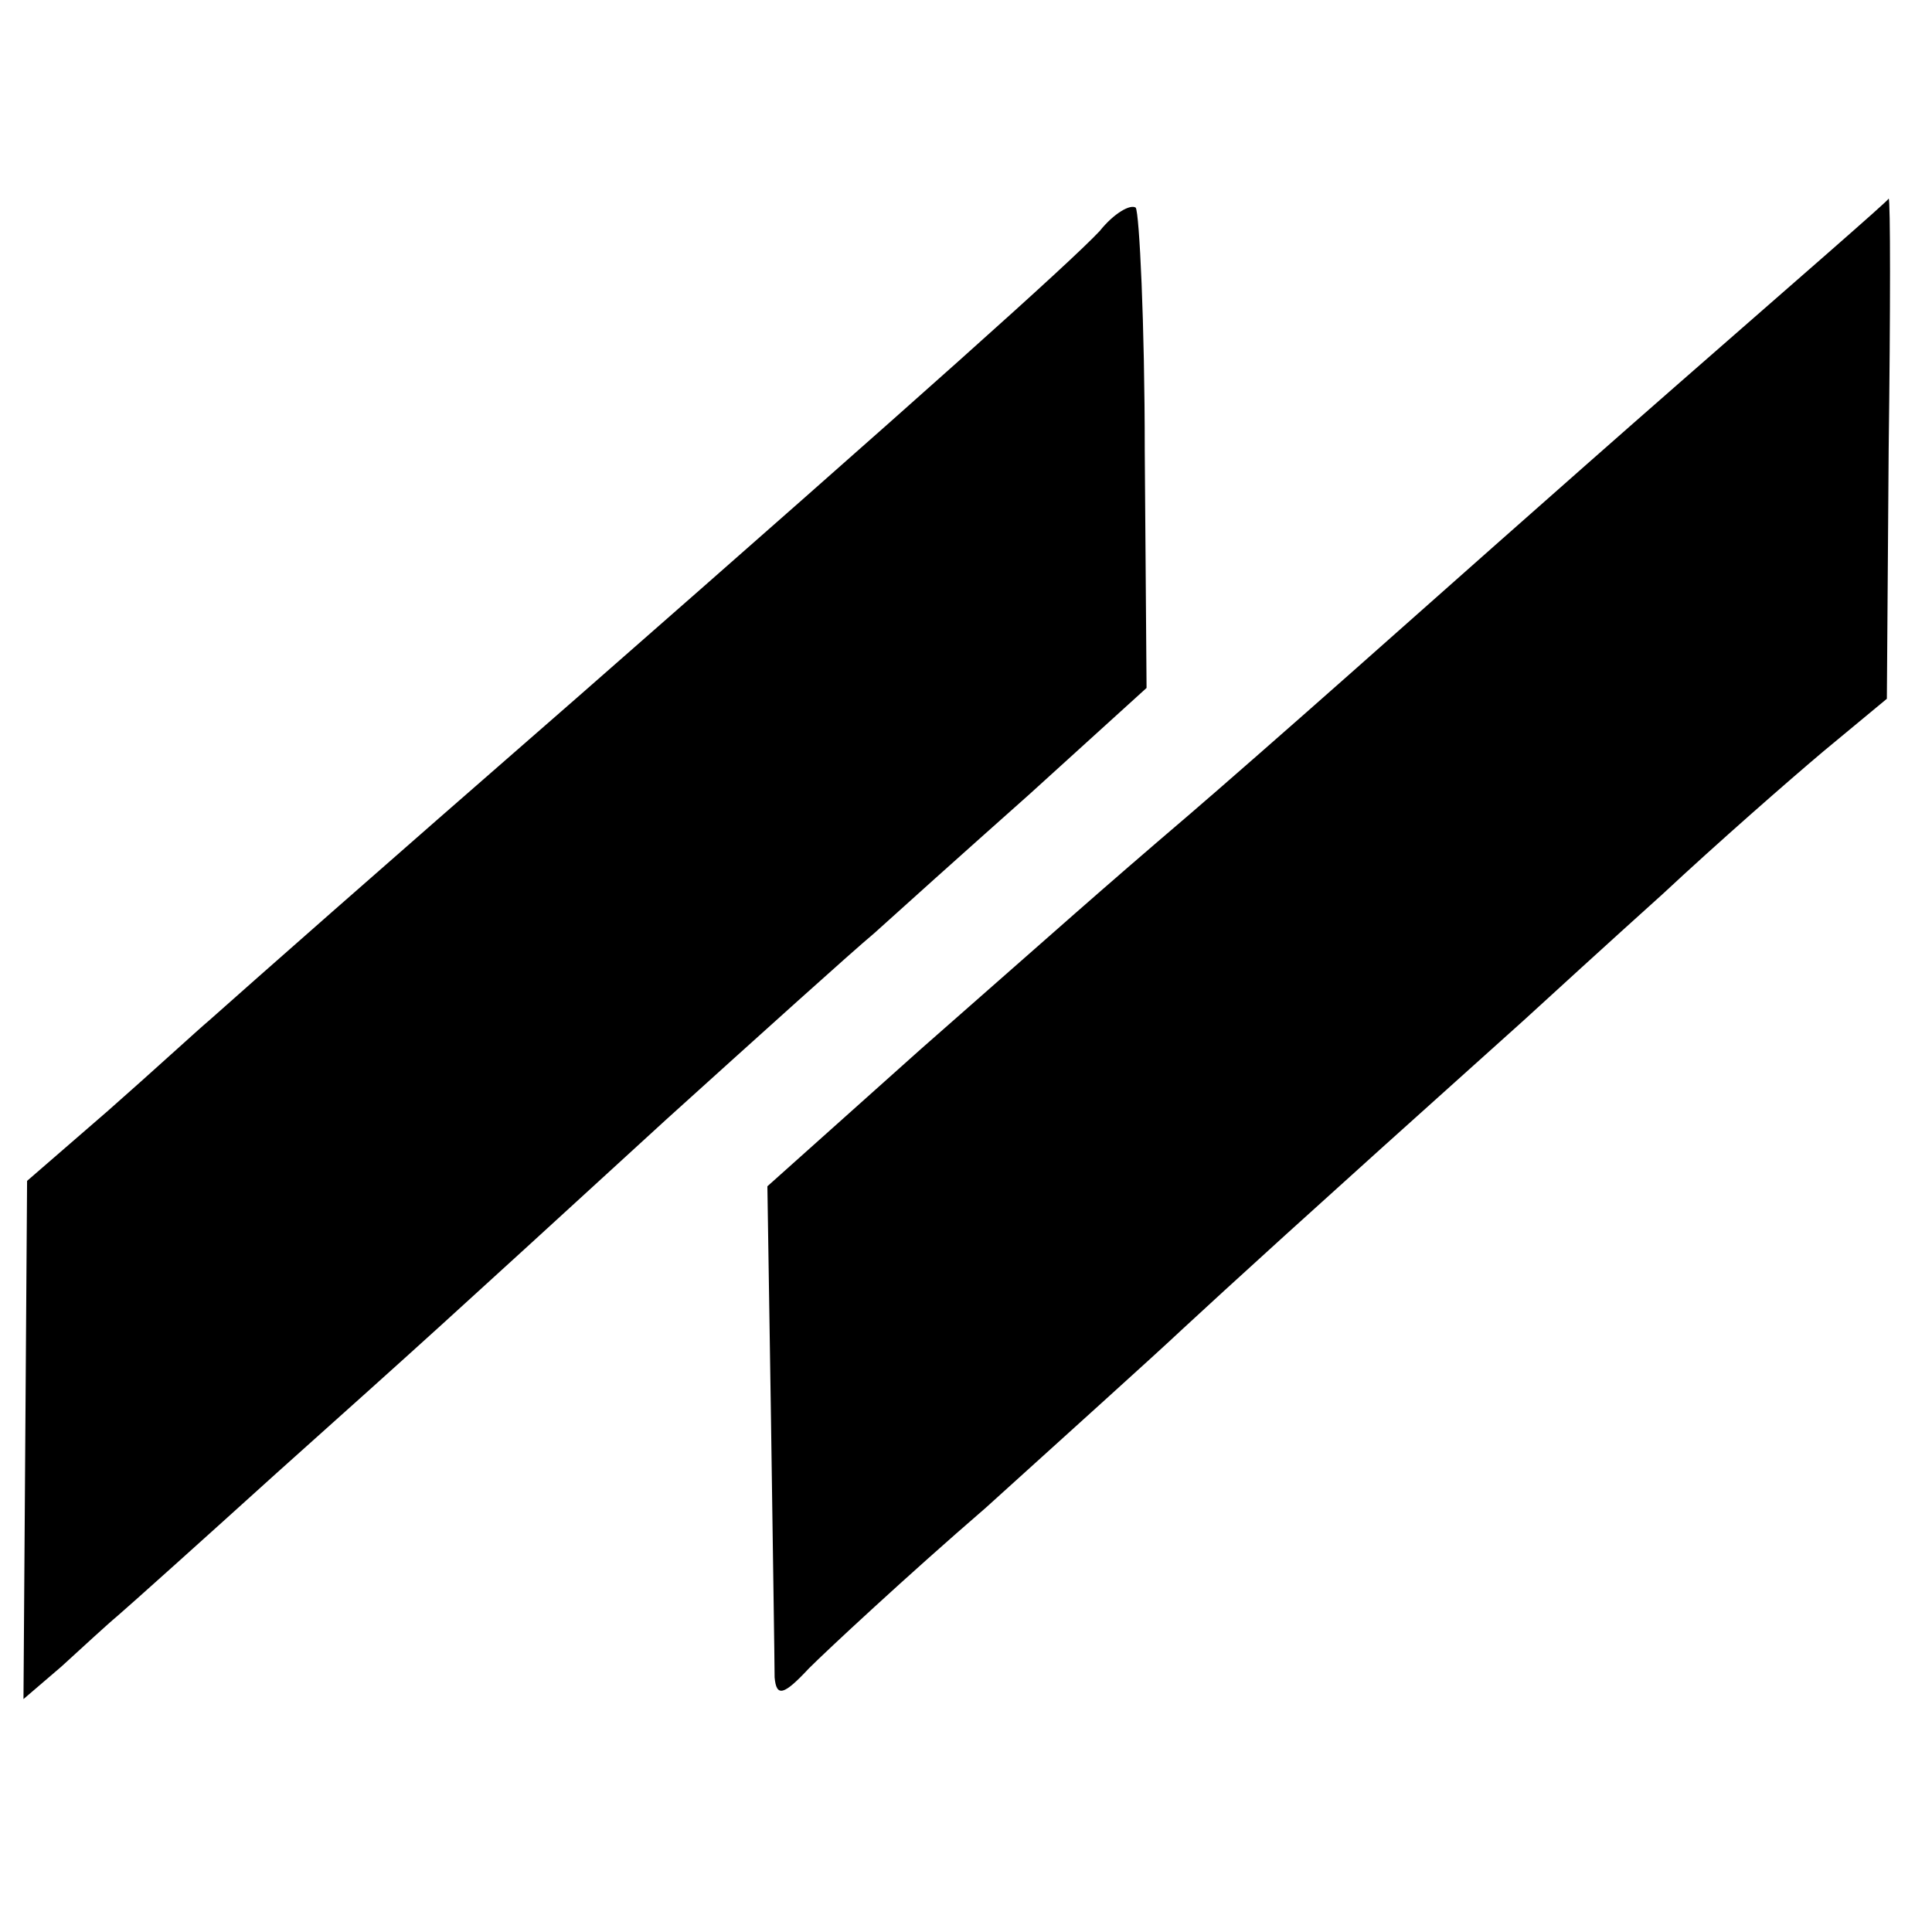
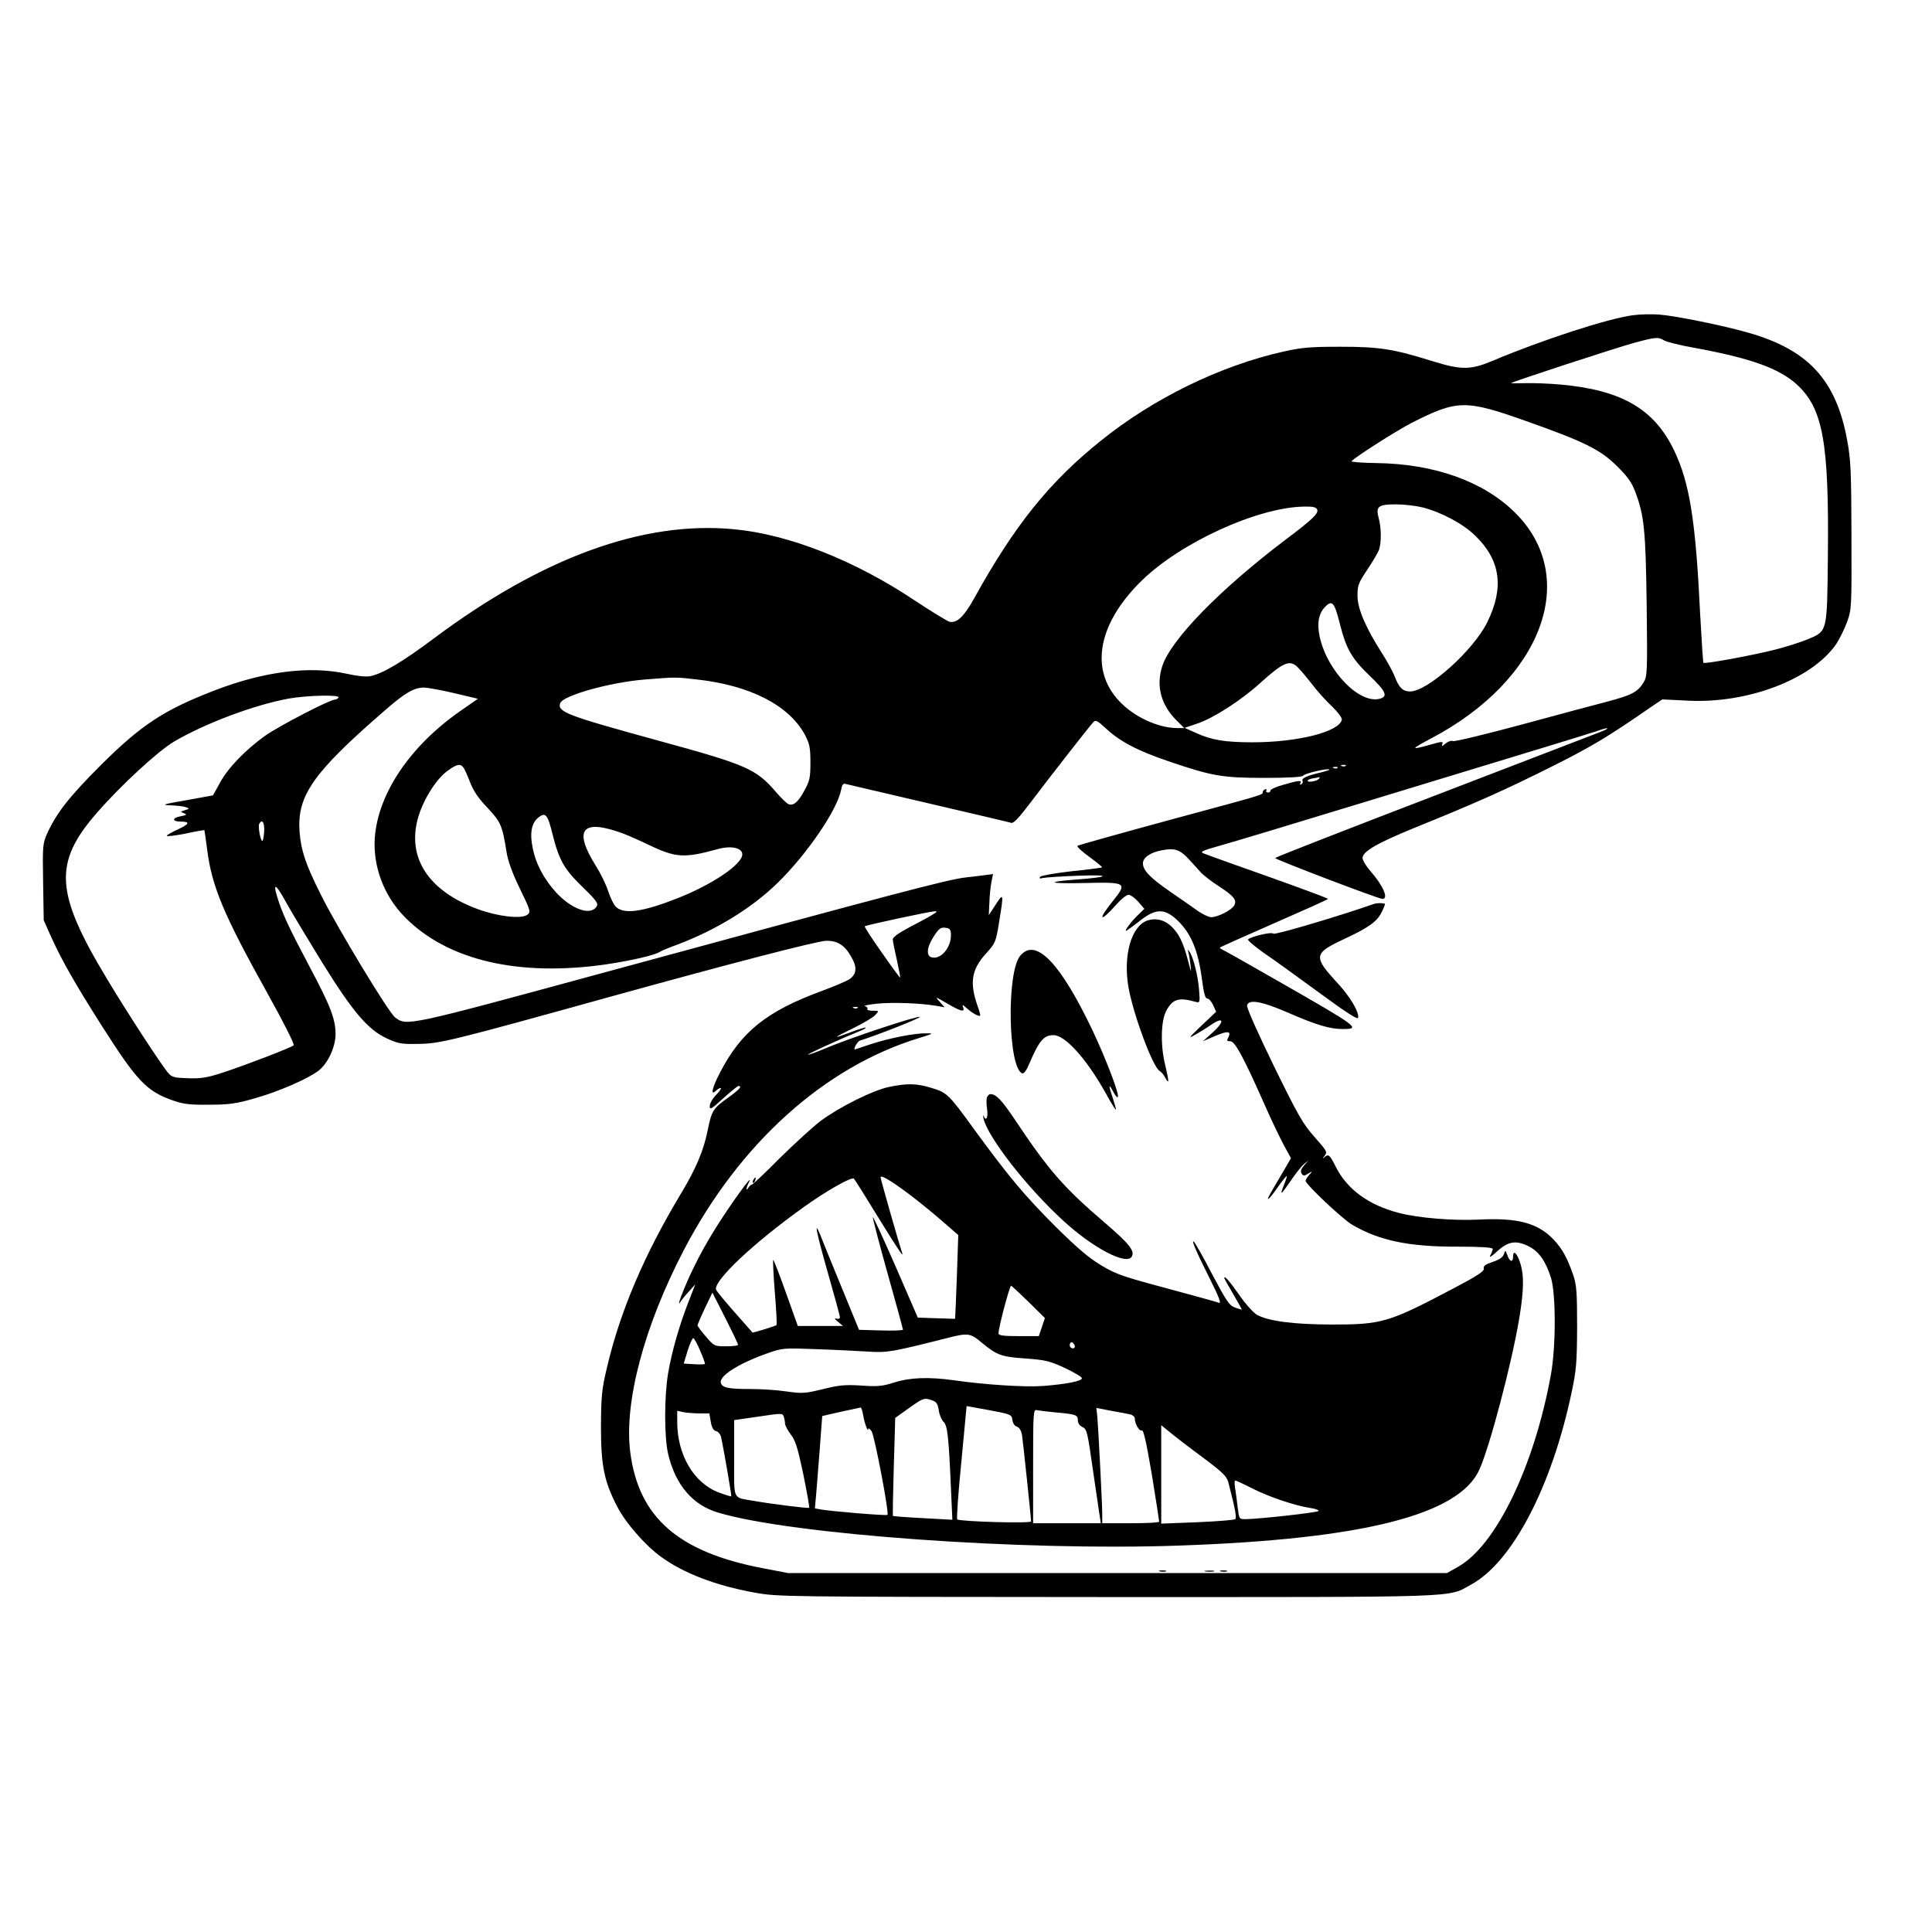
- <svg xmlns="http://www.w3.org/2000/svg" version="1.0" width="107pt" height="107pt" viewBox="0 0 107 107" preserveAspectRatio="xMidYMid meet">
-   <g transform="translate(0,107) scale(0.1,-0.1)" fill="#000000" stroke="none">
-     <path d="M609 942 c-17 -18 -95 -88 -289 -258 -117 -102 -177 -155 -204 -179 -6 -5 -31 -28 -56 -50 l-45 -39 -1 -144 -1 -143 21 18 c11 10 25 23 31 28 7 6 46 41 88 79 86 77 86 77 216 196 52 47 103 93 115 103 11 10 50 45 86 77 l65 59 -1 131 c0 71 -3 132 -5 135 -3 2 -12 -3 -20 -13z" />
-     <path d="M929 857 c-64 -56 -145 -128 -180 -159 -35 -31 -75 -66 -89 -78 -55 -47 -68 -59 -150 -131 l-85 -76 2 -129 c1 -71 2 -135 2 -143 1 -11 5 -10 19 5 10 10 54 51 98 89 43 39 92 83 109 99 26 24 63 58 189 171 12 11 47 43 77 70 30 28 70 63 89 79 l35 29 1 138 c1 77 1 139 0 139 0 -1 -53 -47 -117 -103z" />
+ <svg xmlns="http://www.w3.org/2000/svg" version="1.0" width="950pt" height="950pt" viewBox="0 0 950 950" preserveAspectRatio="xMidYMid meet">
+   <g transform="translate(0,950) scale(0.1,-0.1)" fill="#000000" stroke="none">
+     <path d="M8030 7950 c-120 -15 -449 -122 -690 -224 -110 -46 -155 -46 -299 -1 -190 59 -257 70 -451 70 -148 0 -191 -4 -280 -24 -311 -70 -639 -230 -898 -439 -253 -203 -423 -415 -623 -776 -49 -89 -85 -122 -121 -113 -12 4 -88 50 -168 103 -297 199 -625 328 -895 352 -444 41 -938 -139 -1470 -536 -156 -117 -256 -176 -315 -187 -21 -4 -67 1 -115 12 -182 40 -406 12 -650 -82 -249 -96 -360 -169 -561 -369 -152 -152 -215 -232 -261 -332 -23 -52 -24 -59 -21 -241 l3 -188 38 -85 c52 -115 120 -233 245 -430 176 -277 223 -326 352 -371 54 -19 85 -22 180 -21 97 0 132 5 225 32 117 33 258 95 311 135 46 35 84 117 84 180 0 73 -25 139 -128 332 -94 178 -124 241 -149 312 -37 109 -22 107 40 -7 27 -48 106 -179 175 -291 150 -241 222 -324 314 -367 57 -26 72 -29 158 -27 103 1 167 17 945 233 578 160 1009 272 1057 274 57 1 93 -22 126 -83 28 -49 24 -83 -13 -107 -14 -9 -73 -34 -132 -56 -273 -100 -399 -201 -503 -403 -40 -77 -48 -117 -18 -87 7 7 16 12 22 12 5 0 -4 -15 -22 -33 -18 -18 -32 -43 -32 -56 0 -20 8 -15 66 38 37 34 71 61 75 61 20 0 5 -17 -46 -54 -80 -57 -85 -66 -105 -163 -20 -99 -56 -186 -128 -306 -183 -304 -303 -584 -368 -864 -25 -104 -28 -138 -29 -288 0 -194 16 -272 83 -399 40 -76 135 -185 211 -240 110 -81 271 -143 461 -177 114 -21 136 -21 1730 -22 1780 0 1674 -4 1793 61 202 109 396 479 494 941 24 112 27 148 28 326 0 171 -3 208 -19 255 -29 84 -55 131 -95 173 -78 83 -177 110 -369 100 -129 -6 -299 8 -394 33 -147 38 -253 115 -309 225 -31 62 -36 67 -59 47 -8 -7 -7 -4 2 7 16 20 15 23 -48 94 -57 64 -81 106 -200 349 -74 152 -134 285 -132 297 5 33 69 23 198 -33 142 -62 209 -82 272 -82 92 0 78 10 -321 238 -146 84 -269 153 -275 155 -6 3 -9 6 -6 9 3 2 123 56 267 119 144 63 263 116 263 119 0 3 -132 52 -292 109 -161 57 -304 108 -318 114 -22 8 -12 13 76 38 56 15 389 116 740 223 352 107 736 224 854 260 118 36 235 72 259 80 60 22 77 19 21 -3 -25 -10 -395 -152 -822 -316 -428 -164 -778 -301 -778 -304 0 -7 510 -202 528 -201 31 0 4 64 -58 135 -22 25 -40 55 -40 66 0 32 71 73 257 149 306 124 451 189 676 302 194 97 277 147 486 292 l55 37 120 -6 c296 -17 615 104 735 278 16 24 40 73 53 108 23 63 23 72 22 424 -1 316 -3 373 -21 470 -54 296 -191 445 -486 529 -121 35 -358 83 -437 89 -36 3 -94 2 -130 -3z m153 -124 c12 -7 78 -24 147 -36 278 -51 419 -101 507 -182 127 -118 157 -284 151 -843 -4 -377 -1 -367 -100 -409 -35 -14 -106 -37 -158 -50 -114 -29 -348 -72 -354 -65 -2 2 -9 110 -16 239 -22 458 -51 644 -128 805 -98 204 -258 297 -557 324 -55 5 -133 8 -172 7 -40 -1 -73 -1 -73 0 0 5 523 176 605 198 107 29 119 30 148 12z m-683 -395 c289 -102 370 -142 451 -223 50 -49 72 -79 89 -124 45 -118 52 -189 57 -559 4 -337 3 -351 -16 -382 -29 -46 -57 -61 -178 -93 -59 -15 -251 -67 -425 -114 -174 -47 -324 -83 -333 -80 -9 4 -25 -2 -37 -12 -17 -15 -20 -16 -16 -3 6 14 -1 14 -60 -3 -97 -27 -97 -23 3 30 549 288 737 793 414 1112 -155 153 -395 239 -680 243 -70 1 -125 5 -123 9 10 16 223 152 298 190 221 112 263 113 556 9z m-505 -426 c94 -24 200 -81 259 -139 125 -121 143 -256 59 -426 -67 -137 -293 -340 -379 -340 -36 0 -55 18 -77 76 -9 23 -37 74 -62 113 -79 123 -120 218 -120 282 0 50 5 63 47 126 26 39 52 82 58 97 13 35 13 111 -1 159 -15 57 -2 67 85 67 40 0 99 -7 131 -15z m-518 -11 c7 -19 -23 -48 -160 -151 -319 -242 -557 -486 -601 -616 -33 -97 -8 -193 69 -269 l38 -38 -34 0 c-86 0 -196 47 -269 116 -165 155 -130 389 92 607 192 189 573 363 801 366 44 1 59 -3 64 -15z m111 -560 c31 -123 57 -170 144 -254 83 -79 95 -105 52 -116 -101 -26 -259 138 -295 306 -14 65 -5 115 28 147 33 34 45 21 71 -83z m-211 -211 c11 -10 43 -47 71 -83 27 -36 73 -87 102 -114 28 -27 50 -56 48 -65 -12 -59 -216 -111 -438 -111 -137 0 -203 11 -279 46 l-56 25 65 22 c78 27 210 111 305 197 113 102 145 116 182 83z m-2951 -64 c264 -29 455 -128 533 -274 22 -43 26 -62 26 -135 0 -75 -4 -91 -30 -138 -30 -56 -54 -76 -78 -66 -8 3 -35 29 -61 59 -98 114 -143 134 -571 251 -459 126 -506 143 -490 187 15 38 249 103 419 116 149 12 149 12 252 0z m-1194 -67 l118 -28 -92 -64 c-244 -172 -398 -402 -415 -618 -10 -141 44 -287 148 -392 209 -212 559 -294 989 -232 128 19 243 46 265 62 6 4 44 20 85 35 189 71 366 179 493 303 144 140 295 361 313 459 5 25 10 32 23 28 9 -2 192 -45 406 -95 215 -50 398 -93 407 -96 12 -4 37 23 94 98 92 122 291 377 310 397 11 12 20 8 61 -30 68 -64 157 -111 308 -162 214 -73 264 -82 473 -82 120 0 185 4 190 11 7 11 122 38 129 30 2 -2 -20 -9 -49 -16 -64 -15 -90 -28 -83 -40 3 -5 0 -12 -6 -16 -8 -4 -9 -3 -5 4 10 17 -9 15 -84 -7 -36 -10 -64 -23 -63 -28 1 -5 -4 -10 -12 -10 -8 0 -11 5 -8 10 3 5 0 8 -6 6 -7 -3 -12 -9 -12 -14 0 -14 16 -9 -469 -140 -239 -65 -438 -121 -442 -124 -4 -4 22 -28 58 -54 37 -27 65 -50 63 -52 -2 -2 -69 -11 -149 -19 -79 -9 -149 -21 -155 -27 -7 -9 -3 -10 15 -6 14 3 93 8 175 11 163 6 153 -7 -15 -19 -156 -12 -131 -21 43 -17 207 5 212 2 138 -90 -77 -95 -62 -107 19 -15 23 26 49 47 59 47 10 0 31 -15 48 -34 l30 -35 -29 -28 c-37 -35 -77 -90 -57 -78 7 4 33 23 56 41 83 67 126 70 189 12 70 -65 106 -150 125 -299 9 -65 15 -89 26 -89 8 0 20 -15 28 -32 l15 -33 -73 -69 c-61 -58 -66 -65 -32 -45 22 12 59 35 82 51 61 41 66 16 7 -38 l-49 -44 58 25 c63 27 83 26 67 -6 -9 -16 -7 -19 10 -19 23 0 68 -85 171 -318 33 -75 76 -164 94 -197 l33 -60 -32 -55 c-18 -30 -45 -77 -61 -104 -38 -64 -19 -52 30 19 21 30 40 53 42 52 2 -2 -4 -20 -12 -40 -24 -59 -18 -56 29 13 24 36 54 74 67 85 l24 20 -22 -25 c-16 -18 -19 -30 -13 -40 8 -13 13 -13 32 -1 22 13 23 13 6 -6 -10 -11 -18 -24 -18 -29 0 -18 183 -190 230 -217 134 -78 280 -108 518 -107 115 0 172 -4 172 -11 0 -6 -5 -20 -12 -32 -7 -14 6 -6 35 21 54 49 93 55 157 22 48 -25 82 -74 107 -155 24 -81 24 -338 -1 -475 -82 -451 -271 -842 -458 -945 l-53 -30 -1620 0 -1620 0 -120 23 c-419 79 -615 250 -656 572 -31 244 68 619 265 996 273 522 690 898 1156 1040 71 22 73 23 34 23 -58 1 -187 -25 -274 -54 -41 -14 -75 -25 -76 -25 -10 0 12 39 24 43 86 27 312 116 294 117 -30 0 -348 -106 -461 -154 -47 -20 -86 -34 -88 -32 -4 3 163 79 245 112 24 9 41 18 39 21 -3 2 -35 -8 -72 -22 -95 -36 -93 -31 10 19 50 24 99 54 109 65 19 21 19 21 -13 21 -18 0 -30 4 -26 9 3 5 -3 11 -12 14 -10 2 18 7 61 12 77 7 209 3 291 -11 l40 -7 -25 28 c-24 26 -22 25 37 -9 68 -40 89 -45 79 -19 -6 14 -3 14 16 -3 30 -28 68 -47 68 -36 0 5 -6 27 -14 48 -39 113 -29 177 43 256 46 51 48 56 64 155 23 140 22 146 -17 85 l-34 -52 3 62 c1 35 6 80 10 101 l8 39 -54 -7 c-30 -4 -67 -8 -84 -10 -90 -11 -340 -77 -1785 -470 -962 -262 -960 -261 -1017 -218 -31 22 -286 444 -365 603 -75 149 -98 218 -105 310 -13 177 66 290 414 592 105 92 148 117 198 117 17 0 83 -12 147 -27z m-567 -22 c-3 -5 -12 -10 -18 -10 -25 0 -276 -130 -345 -179 -97 -70 -182 -158 -221 -231 -18 -33 -33 -60 -34 -61 -1 0 -60 -11 -132 -24 -116 -20 -124 -23 -75 -25 30 -1 64 -5 74 -9 19 -7 18 -8 -5 -15 -23 -7 -23 -8 -4 -15 16 -7 13 -9 -18 -15 -42 -8 -41 -26 2 -26 47 0 43 -12 -14 -38 -30 -14 -55 -28 -55 -32 0 -4 41 1 92 11 50 11 92 18 93 17 1 -2 7 -46 14 -98 23 -180 82 -320 296 -704 77 -138 134 -251 129 -256 -12 -11 -219 -91 -339 -131 -84 -28 -113 -33 -178 -31 -68 2 -82 5 -99 25 -32 36 -204 300 -301 462 -257 426 -266 572 -49 820 117 134 298 301 377 348 153 90 395 181 565 212 90 16 254 20 245 5z m613 -343 c6 -7 20 -39 33 -72 15 -41 40 -79 85 -126 66 -70 74 -88 94 -214 7 -48 28 -105 66 -184 53 -109 55 -116 37 -129 -29 -22 -143 -9 -242 27 -247 90 -354 257 -293 458 27 87 88 183 143 223 46 33 61 36 77 17z m4339 7 c-3 -3 -12 -4 -19 -1 -8 3 -5 6 6 6 11 1 17 -2 13 -5z m-40 -10 c-3 -3 -12 -4 -19 -1 -8 3 -5 6 6 6 11 1 17 -2 13 -5z m-91 -53 c-7 -11 -56 -21 -56 -10 0 4 12 10 28 12 15 2 28 5 30 6 2 0 1 -3 -2 -8z m-3768 -277 c31 -124 57 -169 147 -256 68 -66 78 -81 69 -95 -29 -47 -120 -16 -198 67 -62 68 -101 141 -117 222 -15 73 -5 121 28 148 36 28 46 16 71 -86z m-1419 17 c-2 -28 -6 -48 -10 -46 -10 7 -21 74 -14 85 15 24 26 6 24 -39z m1766 -10 c28 -11 83 -35 124 -55 134 -64 174 -67 341 -21 65 18 120 6 120 -26 0 -49 -149 -150 -324 -218 -163 -64 -254 -77 -294 -43 -12 9 -30 45 -41 79 -11 34 -39 91 -62 127 -112 179 -66 232 136 157z m2779 -124 c21 -23 48 -53 60 -66 11 -13 51 -44 88 -68 75 -49 91 -68 77 -95 -12 -23 -81 -58 -113 -58 -13 0 -46 16 -72 35 -27 19 -88 62 -135 94 -95 66 -129 102 -129 136 0 28 37 54 93 64 62 12 88 4 131 -42z m-1259 -275 c-16 -10 -67 -38 -112 -61 -53 -28 -83 -49 -83 -60 0 -9 9 -54 20 -101 10 -46 18 -86 16 -87 -1 -2 -42 54 -90 123 -49 69 -86 127 -84 129 5 6 315 72 343 74 16 1 13 -3 -10 -17z m91 -97 c2 -62 -47 -122 -92 -113 -31 5 -28 48 6 101 26 41 35 48 58 45 22 -2 27 -8 28 -33z m-459 -361 c-3 -3 -12 -4 -19 -1 -8 3 -5 6 6 6 11 1 17 -2 13 -5z" />
+     <path d="M5640 4973 c-78 -29 -118 -173 -91 -328 24 -135 119 -391 153 -411 9 -5 21 -20 27 -32 21 -39 20 -21 0 63 -23 93 -21 213 5 263 31 60 62 69 144 46 22 -6 23 -5 18 59 -5 67 -28 161 -47 187 -9 13 -10 13 -6 -1 3 -9 8 -38 11 -65 5 -42 4 -40 -12 21 -24 93 -47 139 -88 175 -34 29 -75 37 -114 23z" />
+     <path d="M5017 4801 c-69 -82 -60 -556 10 -579 8 -2 21 16 33 45 49 115 72 143 120 143 58 0 162 -116 257 -285 25 -47 48 -83 50 -81 2 1 -6 28 -16 59 -22 64 -20 73 5 25 10 -18 19 -28 21 -21 6 17 -61 192 -127 331 -157 328 -277 453 -353 363z" />
+     <path d="M4370 4155 c-80 -17 -242 -98 -335 -167 -38 -29 -128 -111 -200 -182 -71 -72 -134 -131 -138 -131 -4 0 -12 -7 -17 -15 -13 -21 -12 -3 1 23 37 71 -107 -129 -180 -251 -62 -102 -116 -212 -152 -307 -10 -27 -13 -41 -6 -31 6 11 26 36 44 55 l32 36 -35 -90 c-45 -117 -80 -238 -99 -349 -19 -113 -19 -311 0 -394 36 -154 121 -253 247 -290 362 -108 1496 -189 2262 -162 907 31 1382 151 1481 375 51 114 157 516 194 734 25 148 26 221 5 284 -16 48 -34 62 -34 27 0 -29 -17 -25 -28 8 -10 26 -11 26 -17 5 -5 -15 -22 -27 -55 -38 -36 -12 -47 -20 -44 -33 3 -13 -32 -36 -156 -101 -313 -165 -345 -174 -595 -174 -185 1 -303 16 -363 47 -17 9 -55 51 -86 95 -50 72 -76 101 -76 87 0 -3 20 -39 45 -81 24 -41 43 -75 41 -75 -2 0 -17 5 -34 11 -27 9 -42 32 -112 164 -44 85 -85 157 -90 160 -13 8 12 -49 82 -189 42 -83 54 -117 42 -112 -9 3 -85 25 -168 47 -313 84 -330 89 -411 137 -59 35 -117 84 -226 192 -151 151 -227 242 -394 470 -130 180 -138 187 -213 210 -74 23 -121 24 -212 5z m104 -530 c39 -29 109 -86 154 -125 l84 -73 -7 -206 c-4 -113 -8 -206 -9 -206 0 0 -42 1 -92 3 l-91 3 -108 249 c-60 137 -111 248 -113 245 -2 -2 30 -125 72 -275 42 -149 76 -274 76 -278 0 -4 -49 -6 -108 -4 l-108 3 -89 217 c-49 119 -95 232 -102 251 -32 77 -19 12 37 -185 33 -115 60 -214 60 -221 0 -7 -7 -10 -17 -7 -12 4 -9 -1 7 -15 l25 -21 -111 0 -111 0 -59 165 c-32 90 -60 162 -62 160 -2 -2 1 -74 8 -160 7 -85 11 -158 8 -161 -3 -2 -31 -12 -61 -21 l-56 -16 -39 44 c-103 116 -142 163 -142 171 0 51 187 226 423 396 117 85 246 158 256 146 5 -5 59 -91 120 -191 105 -170 127 -202 116 -170 -18 54 -105 359 -105 368 0 14 53 -17 144 -86z m585 -528 l79 -78 -15 -45 -15 -44 -99 0 c-72 0 -99 3 -99 13 -1 27 55 237 62 235 4 -2 43 -38 87 -81z m-1430 -209 c1 -5 -26 -8 -58 -8 -58 0 -60 1 -100 48 -23 26 -41 51 -41 55 0 4 16 42 36 84 l37 77 63 -124 c35 -69 63 -128 63 -132z m1197 11 c76 -63 98 -71 217 -79 97 -7 118 -12 192 -46 46 -22 84 -44 85 -51 0 -14 -75 -29 -190 -38 -87 -7 -288 6 -440 28 -123 17 -214 14 -293 -11 -57 -18 -81 -21 -163 -15 -80 5 -109 2 -189 -18 -87 -21 -100 -22 -178 -11 -45 7 -126 12 -178 12 -107 0 -135 6 -144 28 -13 34 83 96 227 147 76 27 81 27 240 21 90 -3 205 -9 256 -12 96 -6 118 -2 387 66 104 27 117 25 171 -21z m-1383 -41 c15 -34 25 -63 23 -65 -2 -2 -26 -3 -54 -1 l-50 3 19 63 c11 34 23 62 28 62 4 0 20 -28 34 -62z m1841 27 c3 -9 0 -15 -9 -15 -8 0 -15 7 -15 15 0 8 4 15 9 15 5 0 11 -7 15 -15z m-668 -319 c3 -23 14 -48 24 -58 19 -18 25 -72 36 -327 l7 -154 -144 8 c-79 4 -146 9 -148 11 -2 1 0 111 4 243 l7 239 70 50 c65 46 72 49 103 39 29 -9 35 -15 41 -51z m362 -48 c2 -16 11 -30 22 -33 12 -4 21 -19 25 -38 5 -32 45 -410 45 -428 0 -11 -350 -1 -363 10 -4 4 5 131 20 282 l26 275 111 -20 c107 -20 111 -22 114 -48z m-733 20 c7 -40 24 -85 25 -63 0 5 7 -1 16 -13 14 -21 87 -402 78 -411 -4 -5 -270 17 -323 26 l-34 6 6 66 c3 36 11 139 18 227 l12 161 91 21 c50 11 94 20 98 21 3 1 9 -18 13 -41z m1313 7 c12 -3 22 -12 22 -20 0 -26 22 -64 35 -59 8 4 22 -59 49 -218 20 -123 36 -226 36 -230 0 -5 -63 -8 -140 -8 l-140 0 0 41 c0 53 -19 421 -24 480 l-5 46 72 -14 c40 -7 82 -15 95 -18z m-368 10 c100 -9 110 -12 110 -39 0 -14 9 -27 23 -33 21 -10 25 -26 50 -204 16 -107 31 -211 34 -231 l6 -38 -167 0 -166 0 0 281 c0 262 1 280 18 275 9 -2 51 -7 92 -11z m-1750 -5 l48 0 7 -41 c5 -29 13 -43 26 -46 11 -3 21 -15 24 -27 13 -56 53 -291 51 -294 -2 -1 -29 7 -61 19 -123 46 -205 185 -205 347 l0 55 31 -7 c17 -3 53 -6 79 -6z m414 -16 c3 -9 6 -24 6 -33 0 -10 13 -34 28 -54 23 -29 34 -64 62 -196 18 -89 31 -163 29 -165 -5 -4 -181 18 -273 34 -106 19 -96 -3 -96 209 l0 188 103 15 c135 20 134 20 141 2z m2069 -207 c89 -67 109 -86 117 -116 33 -129 42 -173 34 -181 -5 -4 -89 -11 -186 -15 l-178 -7 0 242 0 242 53 -43 c28 -23 100 -78 160 -122z m235 -146 c85 -43 211 -85 285 -96 27 -4 45 -11 40 -15 -8 -8 -299 -40 -359 -40 -31 0 -31 1 -38 58 -4 31 -9 74 -13 95 -3 20 -3 37 1 37 4 0 41 -17 84 -39z" />
+     <path d="M4853 4104 c-3 -8 -3 -35 1 -60 5 -41 -5 -60 -18 -31 -3 6 -3 1 0 -13 22 -93 215 -341 394 -504 145 -133 309 -219 335 -175 17 27 -13 64 -133 167 -202 173 -276 258 -440 504 -67 100 -94 128 -122 128 -6 0 -13 -7 -17 -16z" />
+     <path d="M3705 3699 c-4 -6 -5 -12 -2 -15 2 -3 7 2 10 11 7 17 1 20 -8 4z" />
+     <path d="M5703 1773 c9 -2 23 -2 30 0 6 3 -1 5 -18 5 -16 0 -22 -2 -12 -5z" />
+     <path d="M5928 1773 c12 -2 30 -2 40 0 9 3 -1 5 -23 4 -22 0 -30 -2 -17 -4z" />
+     <path d="M6003 1773 c9 -2 23 -2 30 0 6 3 -1 5 -18 5 -16 0 -22 -2 -12 -5z" />
+     <path d="M6755 5055 c-177 -62 -489 -154 -494 -146 -7 10 -107 -13 -124 -28 -4 -4 30 -33 75 -65 46 -31 169 -120 273 -196 133 -98 191 -135 193 -125 6 28 -38 103 -102 172 -119 129 -117 145 30 214 125 58 166 88 188 134 9 18 16 36 16 39 0 6 -38 7 -55 1z" />
  </g>
</svg>
